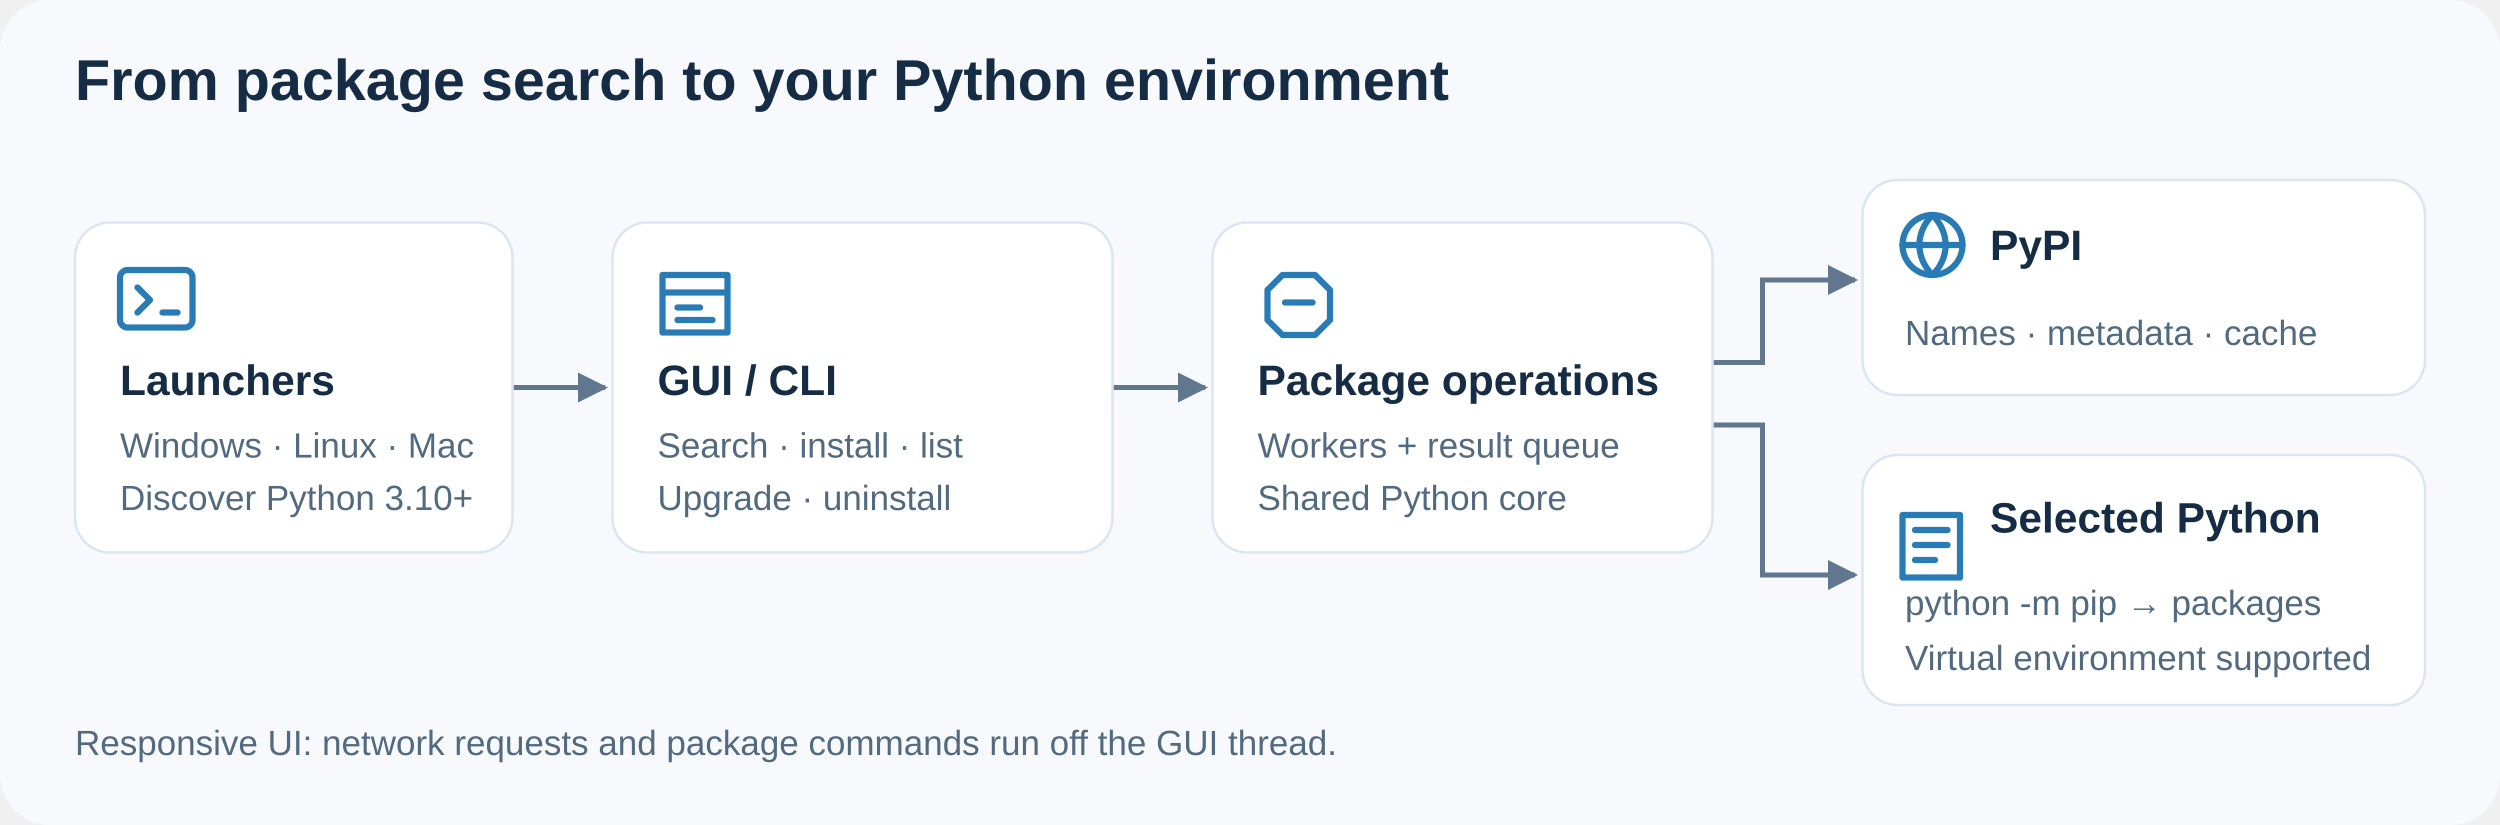
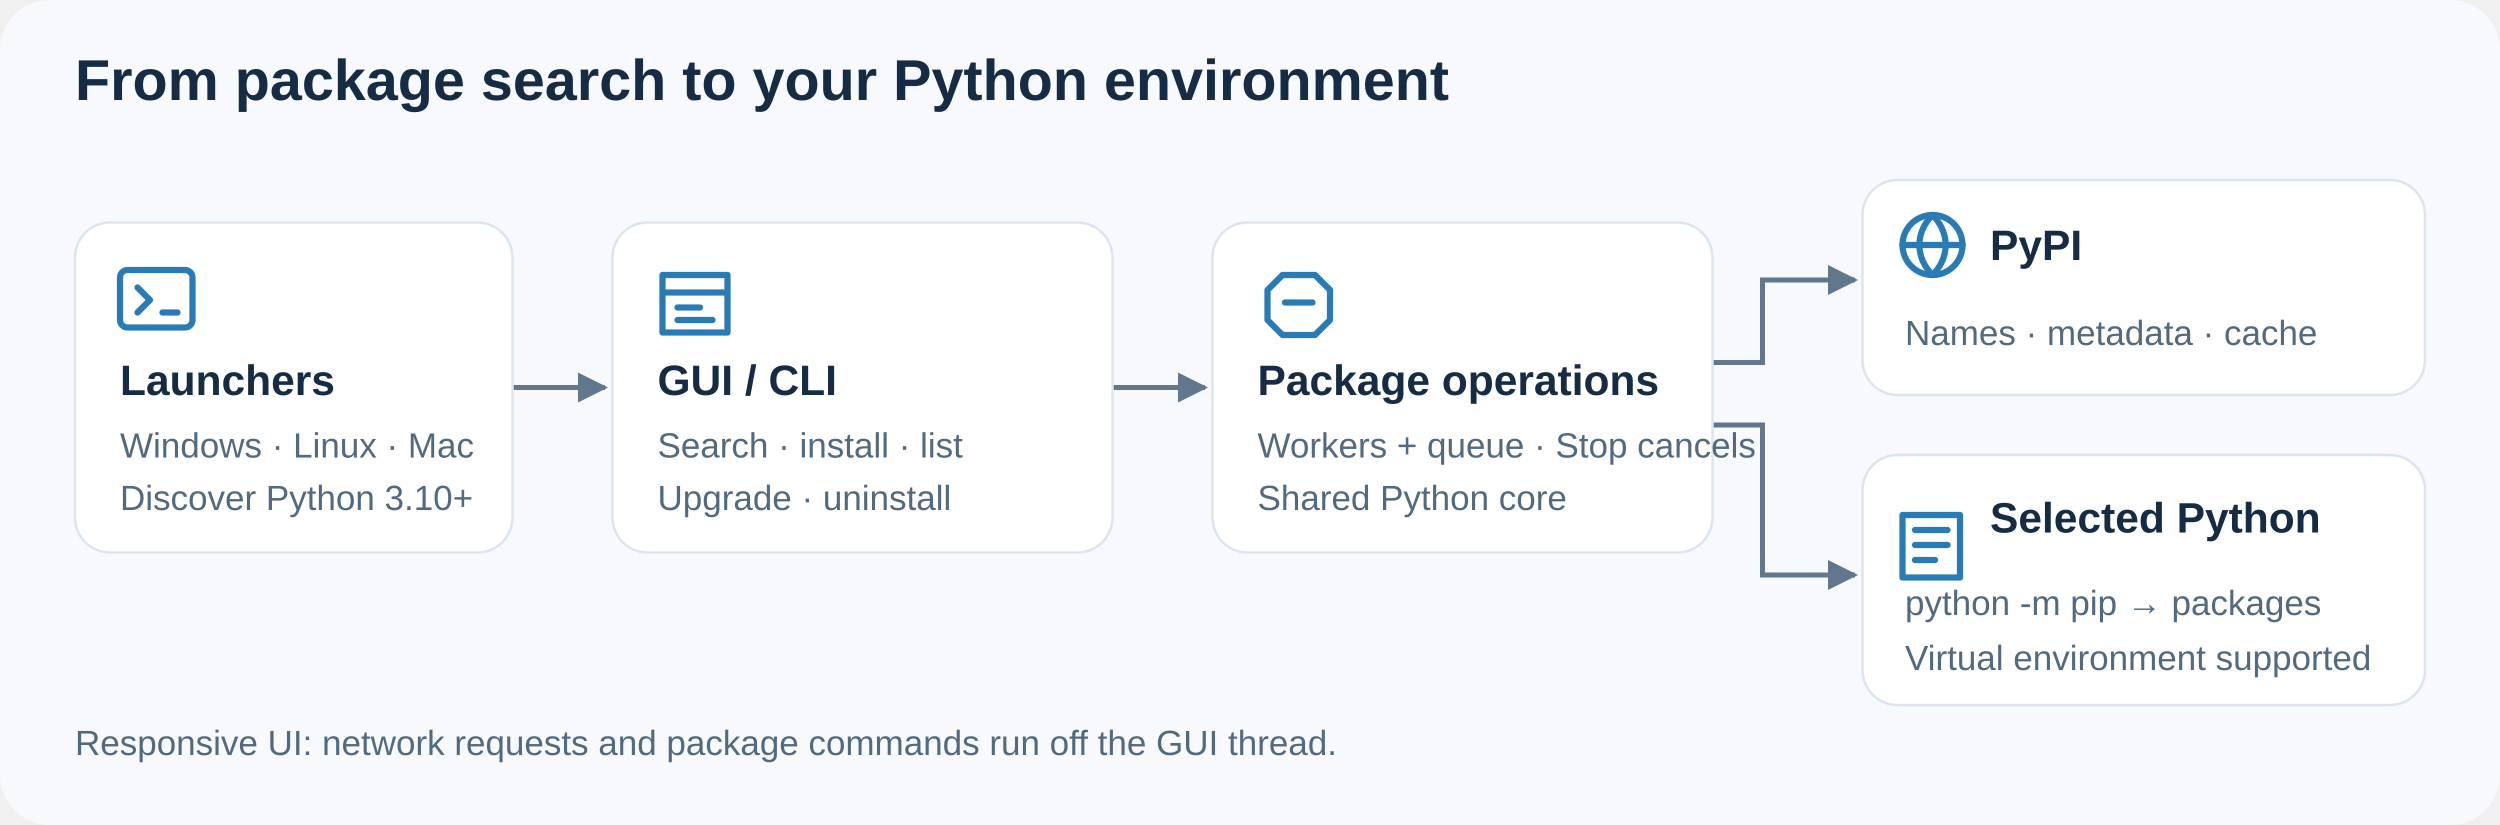
<svg xmlns="http://www.w3.org/2000/svg" width="1000" height="330" viewBox="0 0 1000 330" role="img" aria-labelledby="title desc">
  <defs>
    <marker id="arrow" viewBox="0 0 10 10" refX="9" refY="5" markerWidth="6" markerHeight="6" orient="auto-start-reverse">
      <path d="M0 0L10 5L0 10" fill="#60778e" />
    </marker>
  </defs>
  <rect width="1000" height="330" rx="20" fill="#f7f9fc" />
  <g font-family="Segoe UI,Arial,sans-serif">
    <text x="30" y="40" fill="#152c44" font-size="23" font-weight="700">From package search to your Python environment</text>
    <g fill="none" stroke="#60778e" stroke-width="2" marker-end="url(#arrow)">
      <path d="M205 155H242" />
      <path d="M445 155H482" />
      <path d="M685 145H705V112H742" />
      <path d="M685 170H705V230H742" />
    </g>
    <g fill="#fff" stroke="#dce5ef">
      <rect x="30" y="89" width="175" height="132" rx="14" />
      <rect x="245" y="89" width="200" height="132" rx="14" />
      <rect x="485" y="89" width="200" height="132" rx="14" />
      <rect x="745" y="72" width="225" height="86" rx="14" />
      <rect x="745" y="182" width="225" height="100" rx="14" />
    </g>
    <g fill="none" stroke="#287bb5" stroke-width="2.5" stroke-linecap="round" stroke-linejoin="round">
      <rect x="48" y="108" width="29" height="23" rx="3" />
      <path d="M55 115l5 5-5 5m10 0h6" />
      <path d="M265 110h26v23h-26zm0 7h26m-20 6h9m-9 5h14" />
      <path d="M507 116l6-6h13l6 6v12l-6 6h-13l-6-6zM514 121h11" />
      <circle cx="773" cy="98" r="12" />
      <path d="M761 98h24m-12-12c-7 7-7 17 0 24m0-24c7 7 7 17 0 24" />
      <path d="M761 206h23v25h-23zm5 6h13m-13 6h13m-13 6h8" />
    </g>
    <g fill="#152c44" font-size="17" font-weight="700">
      <text x="48" y="158">Launchers</text>
      <text x="263" y="158">GUI / CLI</text>
      <text x="503" y="158">Package operations</text>
      <text x="796" y="104">PyPI</text>
      <text x="796" y="213">Selected Python</text>
    </g>
    <g fill="#526a80" font-size="14">
      <text x="48" y="183">Windows · Linux · Mac</text>
      <text x="48" y="204">Discover Python 3.10+</text>
      <text x="263" y="183">Search · install · list</text>
      <text x="263" y="204">Upgrade · uninstall</text>
-       <text x="503" y="183">Workers + result queue</text>
+       <text x="503" y="183">Workers + queue · Stop cancels</text>
      <text x="503" y="204">Shared Python core</text>
      <text x="762" y="138">Names · metadata · cache</text>
      <text x="762" y="246">python -m pip → packages</text>
      <text x="762" y="268">Virtual environment supported</text>
      <text x="30" y="302">Responsive UI: network requests and package commands run off the GUI thread.</text>
    </g>
  </g>
</svg>
